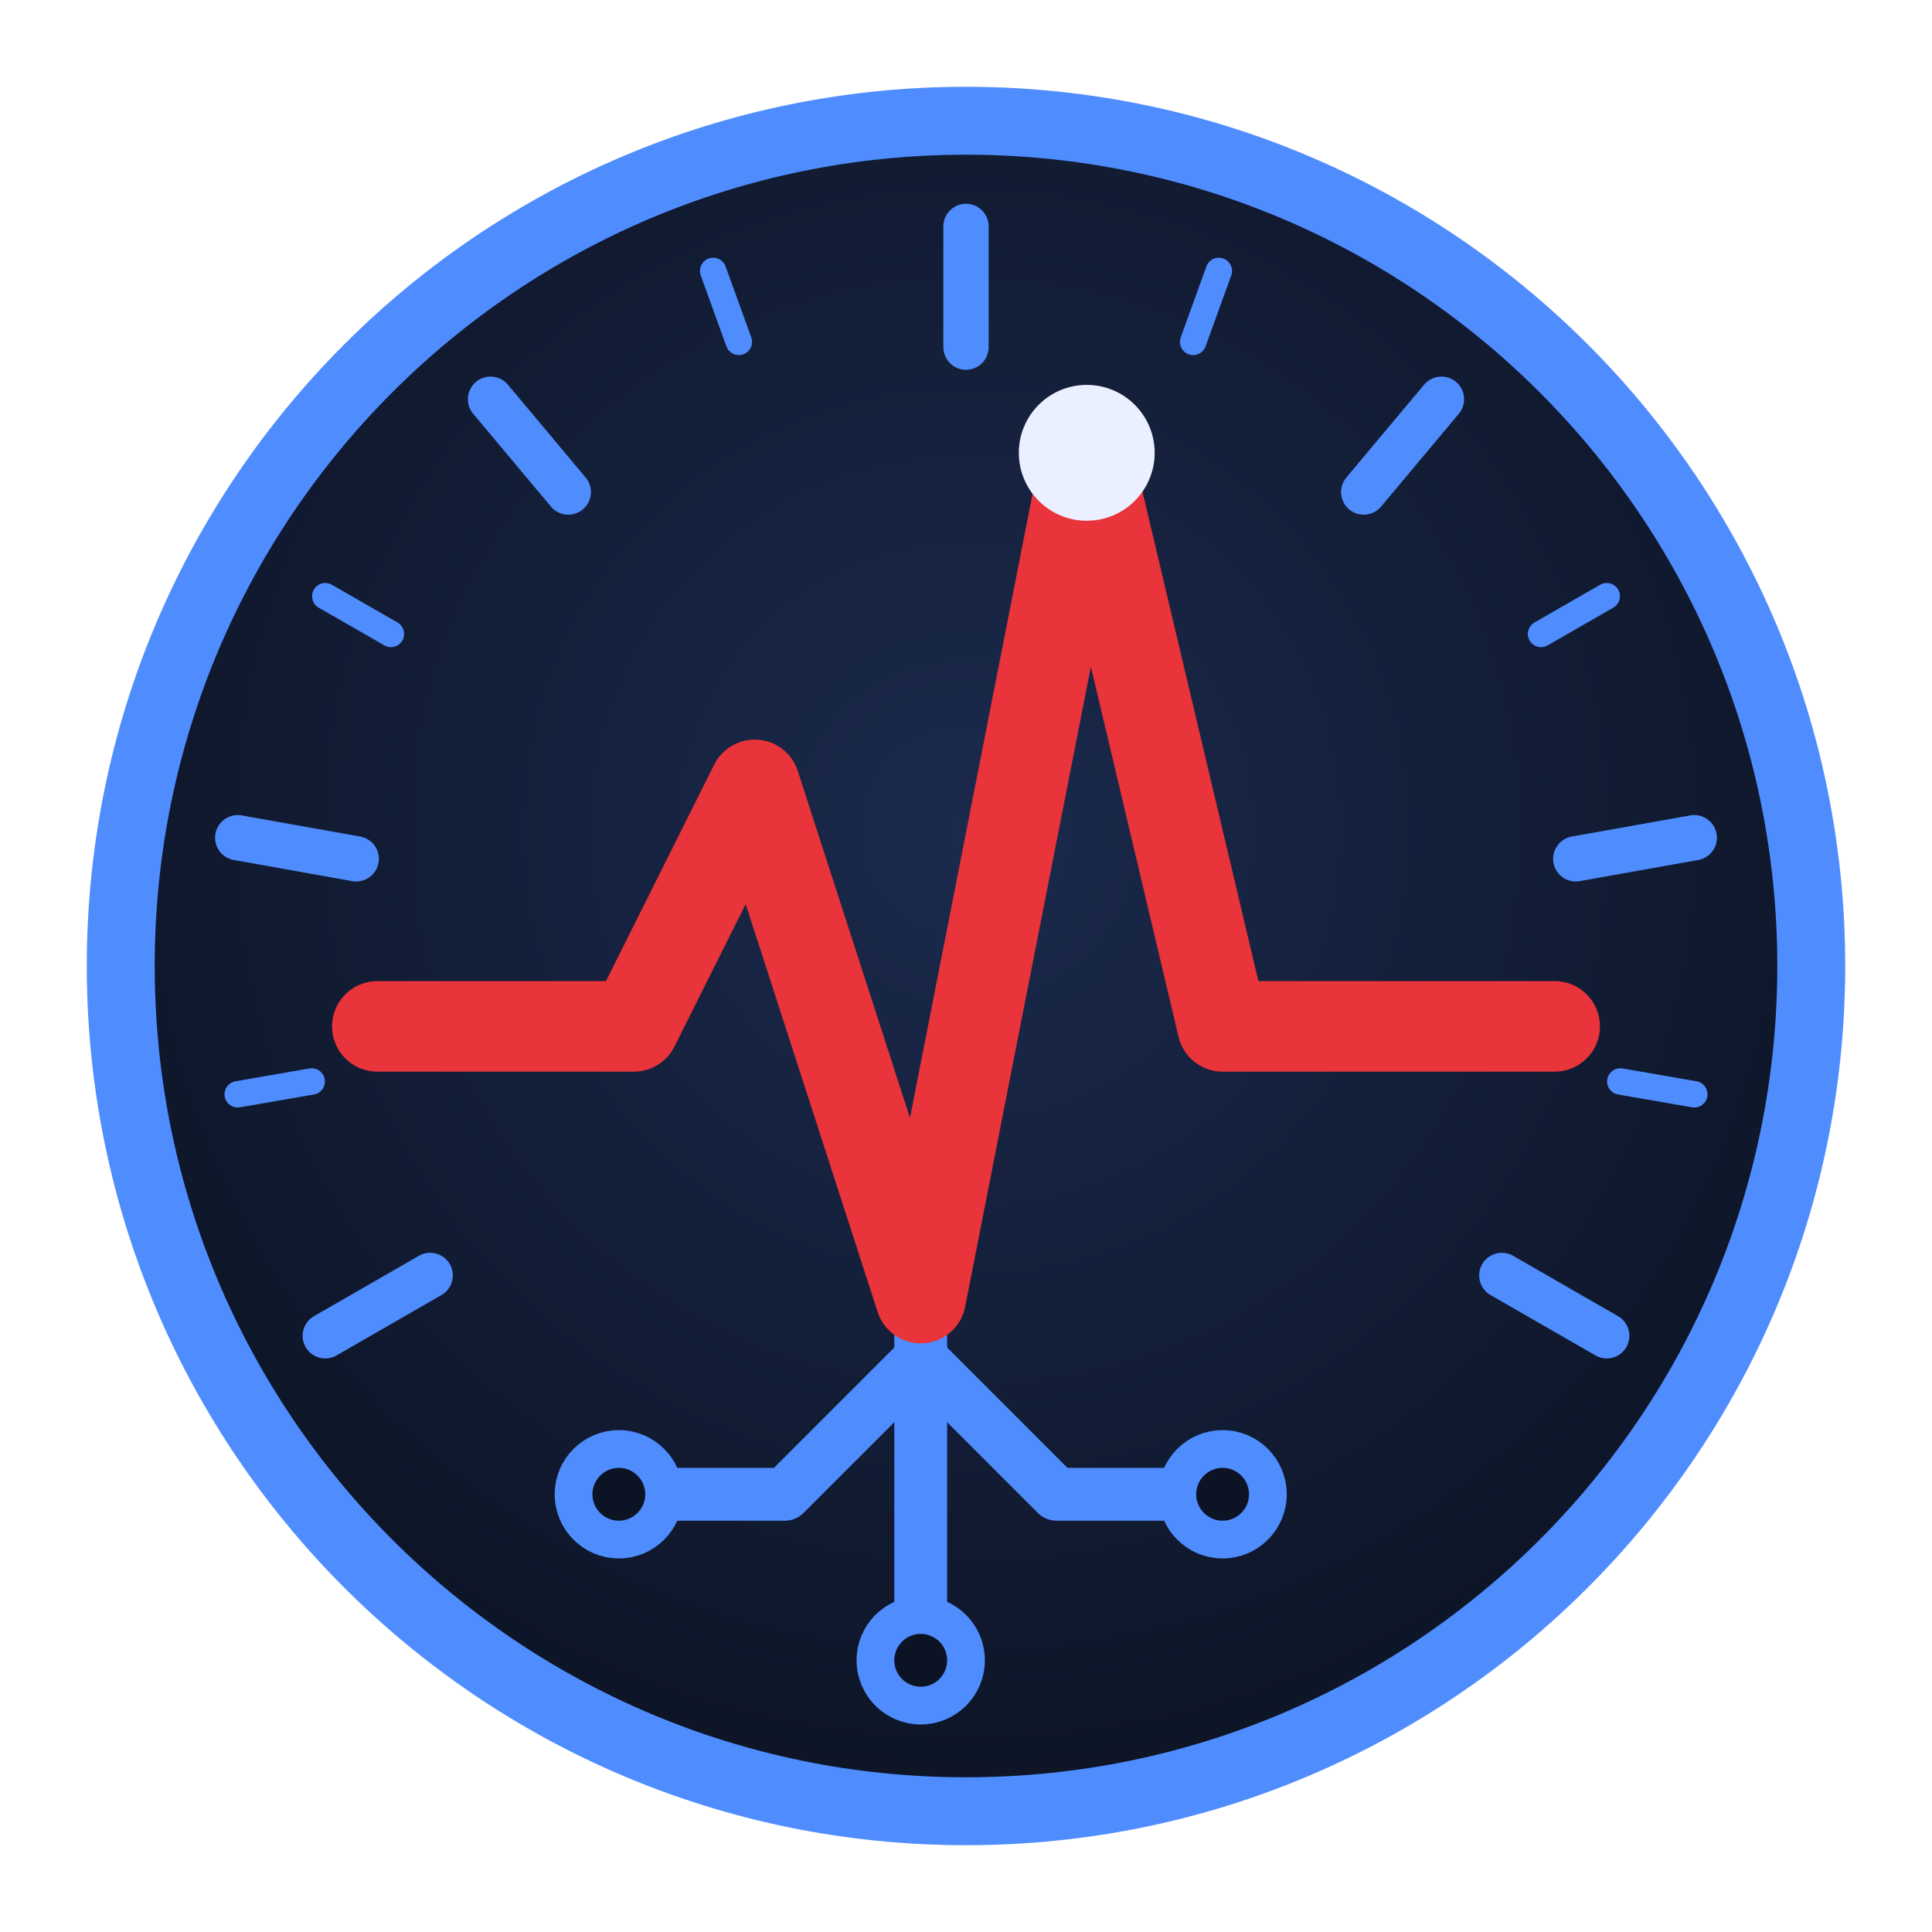
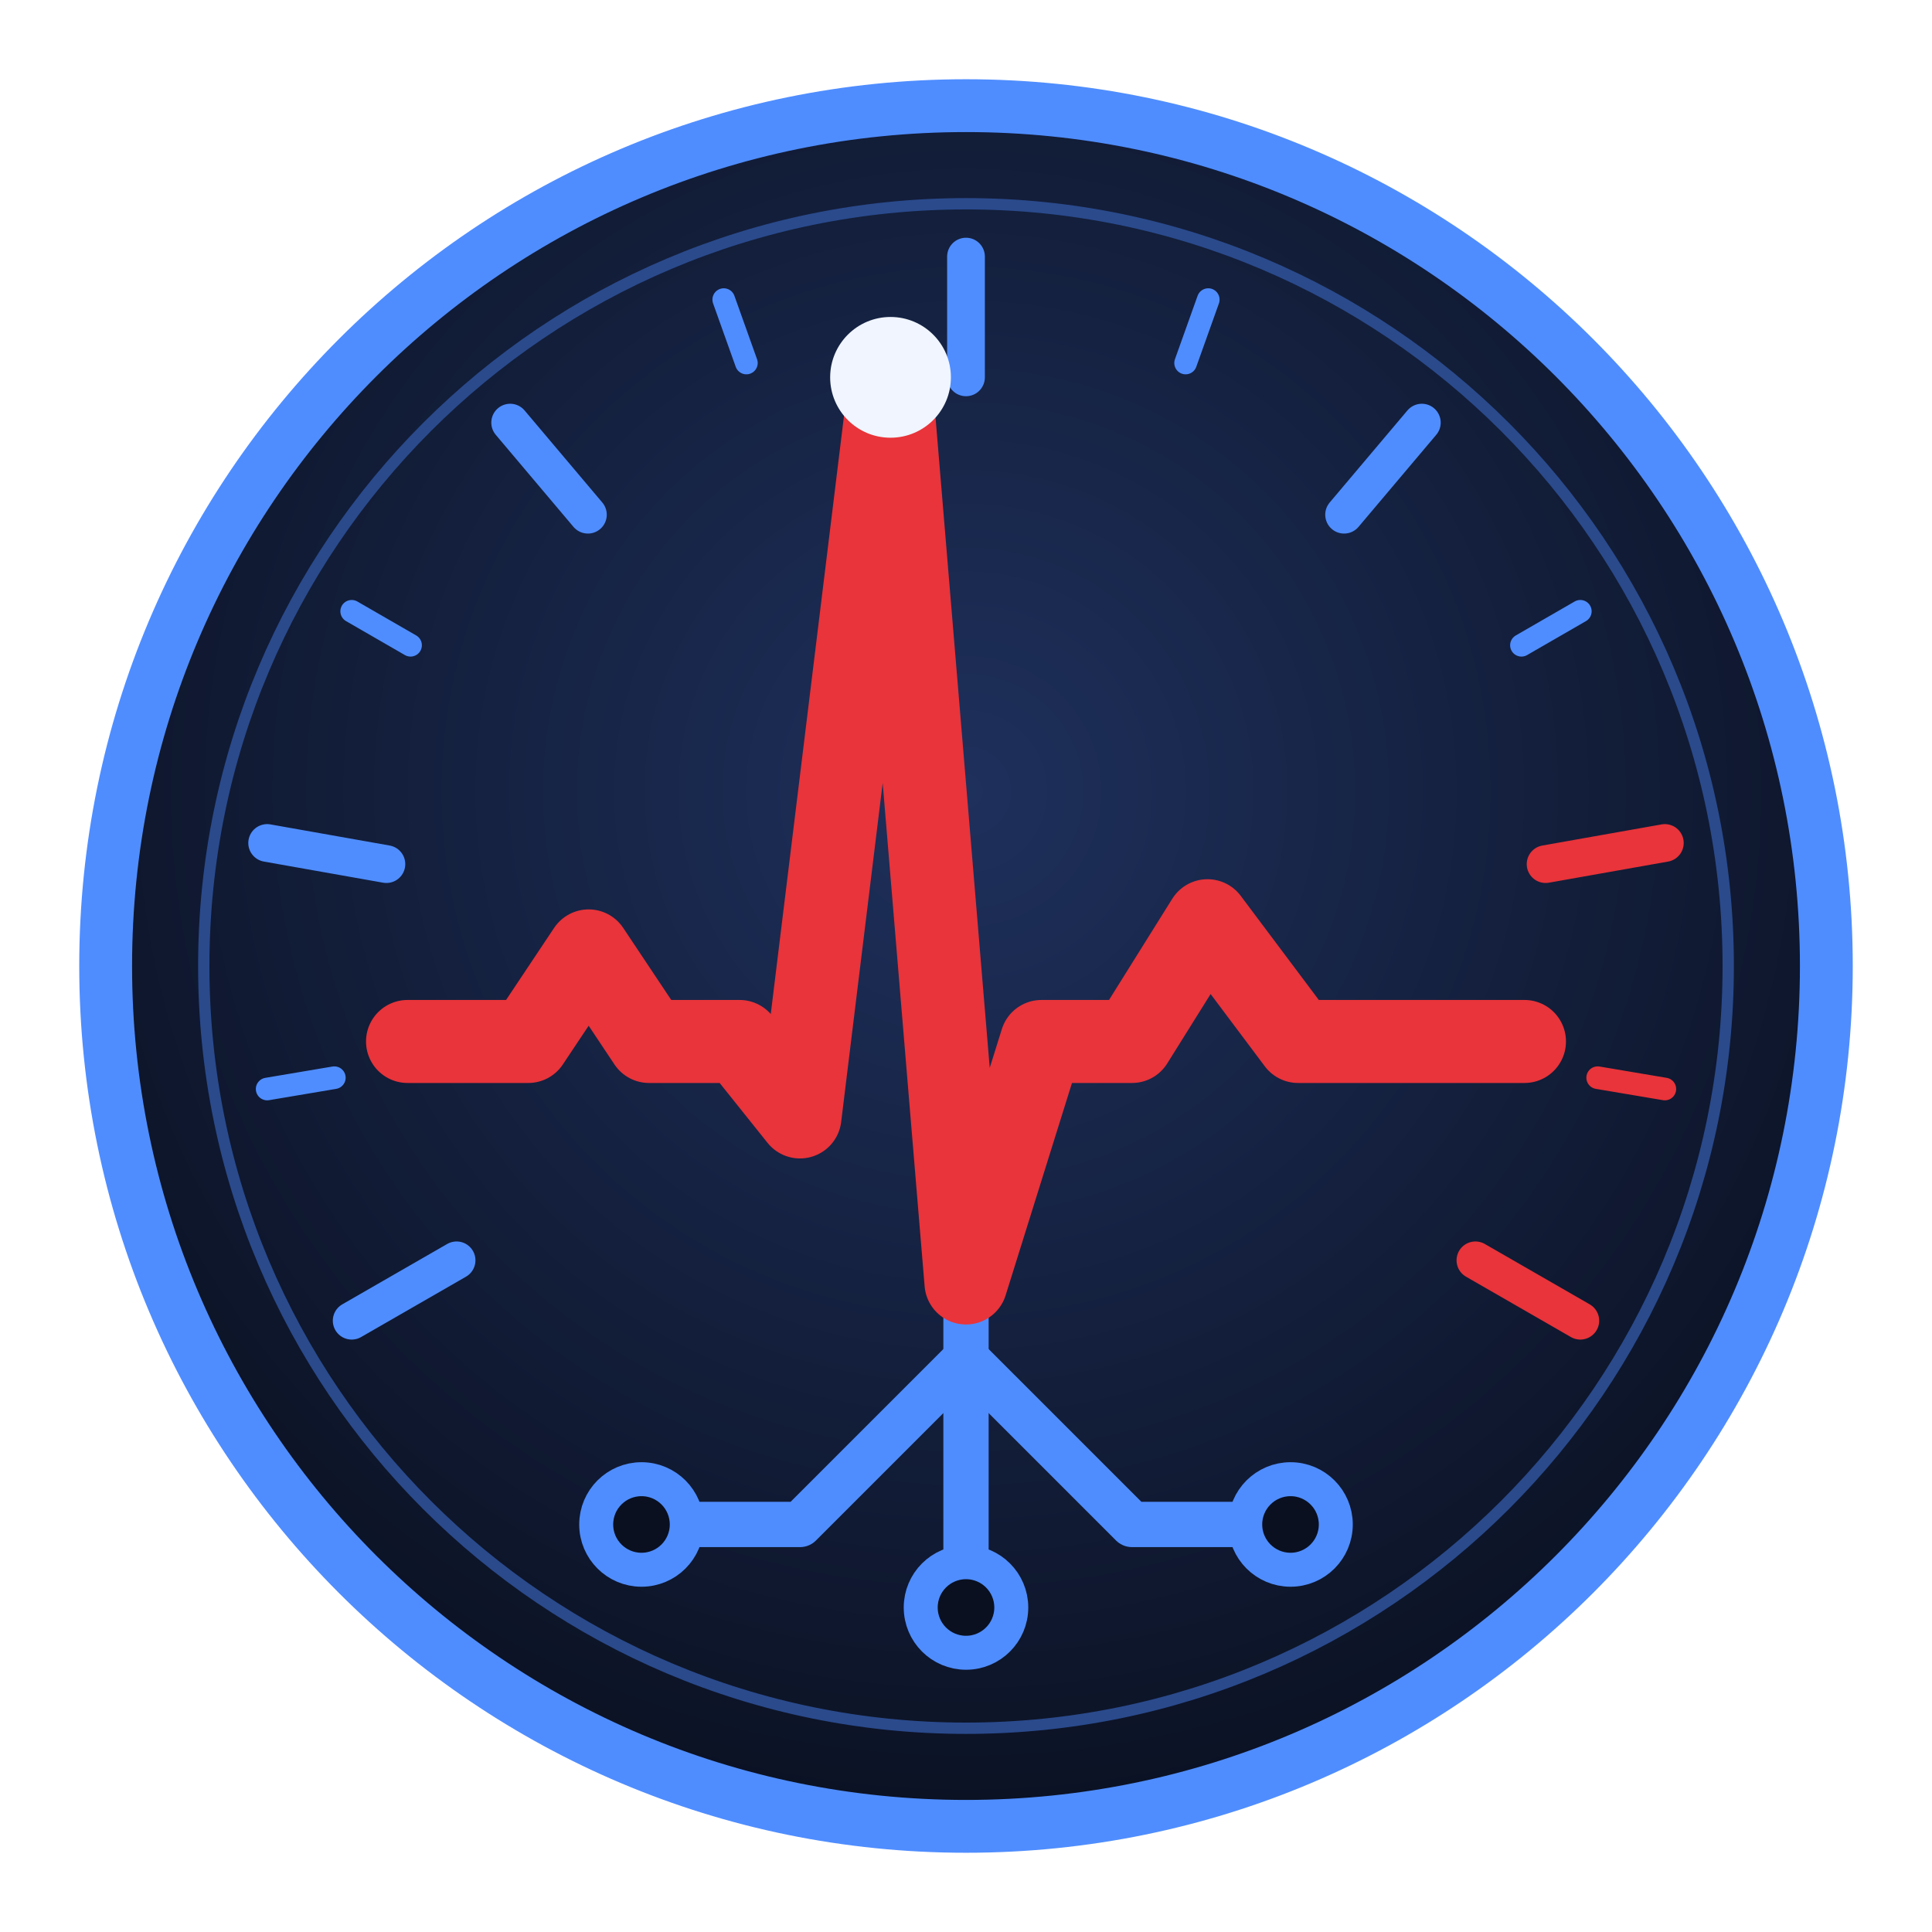
<svg xmlns="http://www.w3.org/2000/svg" viewBox="0 0 256 256" width="256" height="256">
  <defs>
-     <radialGradient id="g" cx="50%" cy="42%" r="60%">
-       <stop offset="0" stop-color="#1B2A4D" />
-       <stop offset="1" stop-color="#0C1324" />
+     <radialGradient id="bg" cx="50%" cy="40%" r="62%">
+       <stop offset="0" stop-color="#1E305C" />
+       <stop offset="1" stop-color="#0A1020" />
    </radialGradient>
+     <linearGradient id="gl" x1="0" y1="0" x2="0" y2="1">
+       <stop offset="0" stop-color="#FFFFFF" stop-opacity="0.10" />
+       <stop offset="1" stop-color="#FFFFFF" stop-opacity="0" />
+     </linearGradient>
  </defs>
-   <circle cx="128" cy="128" r="112" fill="url(#g)" stroke="#4F8DFF" stroke-width="9" />
-   <line x1="43.1" y1="177.0" x2="57.0" y2="169.0" stroke="#4F8DFF" stroke-width="6" stroke-linecap="round" />
-   <line x1="31.5" y1="145.0" x2="41.3" y2="143.3" stroke="#4F8DFF" stroke-width="3.5" stroke-linecap="round" />
-   <line x1="31.5" y1="111.0" x2="47.2" y2="113.8" stroke="#4F8DFF" stroke-width="6" stroke-linecap="round" />
-   <line x1="43.1" y1="79.0" x2="51.8" y2="84.0" stroke="#4F8DFF" stroke-width="3.5" stroke-linecap="round" />
-   <line x1="65.0" y1="52.9" x2="75.3" y2="65.2" stroke="#4F8DFF" stroke-width="6" stroke-linecap="round" />
-   <line x1="94.5" y1="35.9" x2="97.9" y2="45.3" stroke="#4F8DFF" stroke-width="3.5" stroke-linecap="round" />
-   <line x1="128.0" y1="30.0" x2="128.0" y2="46.0" stroke="#4F8DFF" stroke-width="6" stroke-linecap="round" />
-   <line x1="161.5" y1="35.9" x2="158.1" y2="45.3" stroke="#4F8DFF" stroke-width="3.5" stroke-linecap="round" />
-   <line x1="191.0" y1="52.9" x2="180.7" y2="65.2" stroke="#4F8DFF" stroke-width="6" stroke-linecap="round" />
-   <line x1="212.9" y1="79.0" x2="204.2" y2="84.0" stroke="#4F8DFF" stroke-width="3.5" stroke-linecap="round" />
-   <line x1="224.5" y1="111.0" x2="208.8" y2="113.8" stroke="#4F8DFF" stroke-width="6" stroke-linecap="round" />
-   <line x1="224.5" y1="145.0" x2="214.7" y2="143.3" stroke="#4F8DFF" stroke-width="3.5" stroke-linecap="round" />
-   <line x1="212.9" y1="177.0" x2="199.0" y2="169.0" stroke="#4F8DFF" stroke-width="6" stroke-linecap="round" />
-   <polyline points="122,172 122,214" fill="none" stroke="#4F8DFF" stroke-width="7" stroke-linecap="round" stroke-linejoin="round" />
-   <polyline points="122,180 104,198 88,198" fill="none" stroke="#4F8DFF" stroke-width="7" stroke-linecap="round" stroke-linejoin="round" />
-   <polyline points="122,180 140,198 156,198" fill="none" stroke="#4F8DFF" stroke-width="7" stroke-linecap="round" stroke-linejoin="round" />
-   <circle cx="122" cy="220" r="6" fill="#0C1324" stroke="#4F8DFF" stroke-width="5" />
-   <circle cx="82" cy="198" r="6" fill="#0C1324" stroke="#4F8DFF" stroke-width="5" />
-   <circle cx="162" cy="198" r="6" fill="#0C1324" stroke="#4F8DFF" stroke-width="5" />
-   <polyline points="50,136 84,136 100,104 122,172 144,60 162,136 206,136" fill="none" stroke="#E8343A" stroke-width="12" stroke-linecap="round" stroke-linejoin="round" />
-   <circle cx="144" cy="60" r="9" fill="#EAF0FF" />
+   <circle cx="128" cy="128" r="114" fill="url(#bg)" />
+   <circle cx="128" cy="128" r="114" fill="none" stroke="#4F8DFF" stroke-width="7" />
+   <circle cx="128" cy="128" r="101" fill="none" stroke="#2A4A8C" stroke-width="1.5" />
+   <line x1="46.6" y1="175.0" x2="60.5" y2="167.0" stroke="#4F8DFF" stroke-width="5" stroke-linecap="round" />
+   <line x1="35.4" y1="144.3" x2="44.3" y2="142.8" stroke="#4F8DFF" stroke-width="3" stroke-linecap="round" />
+   <line x1="35.4" y1="111.7" x2="51.2" y2="114.5" stroke="#4F8DFF" stroke-width="5" stroke-linecap="round" />
+   <line x1="46.6" y1="81.0" x2="54.4" y2="85.5" stroke="#4F8DFF" stroke-width="3" stroke-linecap="round" />
+   <line x1="67.6" y1="56.0" x2="77.9" y2="68.2" stroke="#4F8DFF" stroke-width="5" stroke-linecap="round" />
+   <line x1="95.9" y1="39.7" x2="98.9" y2="48.1" stroke="#4F8DFF" stroke-width="3" stroke-linecap="round" />
+   <line x1="128.0" y1="34.0" x2="128.0" y2="50.0" stroke="#4F8DFF" stroke-width="5" stroke-linecap="round" />
+   <line x1="160.1" y1="39.7" x2="157.1" y2="48.1" stroke="#4F8DFF" stroke-width="3" stroke-linecap="round" />
+   <line x1="188.4" y1="56.0" x2="178.1" y2="68.2" stroke="#4F8DFF" stroke-width="5" stroke-linecap="round" />
+   <line x1="209.4" y1="81.0" x2="201.6" y2="85.5" stroke="#4F8DFF" stroke-width="3" stroke-linecap="round" />
+   <line x1="220.6" y1="111.7" x2="204.8" y2="114.5" stroke="#E8343A" stroke-width="5" stroke-linecap="round" />
+   <line x1="220.6" y1="144.3" x2="211.7" y2="142.8" stroke="#E8343A" stroke-width="3" stroke-linecap="round" />
+   <line x1="209.4" y1="175.0" x2="195.5" y2="167.0" stroke="#E8343A" stroke-width="5" stroke-linecap="round" />
+   <polyline points="128,170 128,206" fill="none" stroke="#4F8DFF" stroke-width="6" stroke-linecap="round" stroke-linejoin="round" />
+   <polyline points="128,180 106,202 92,202" fill="none" stroke="#4F8DFF" stroke-width="6" stroke-linecap="round" stroke-linejoin="round" />
+   <polyline points="128,180 150,202 164,202" fill="none" stroke="#4F8DFF" stroke-width="6" stroke-linecap="round" stroke-linejoin="round" />
+   <circle cx="128" cy="213" r="6" fill="#0A1020" stroke="#4F8DFF" stroke-width="4.5" />
+   <circle cx="85" cy="202" r="6" fill="#0A1020" stroke="#4F8DFF" stroke-width="4.5" />
+   <circle cx="171" cy="202" r="6" fill="#0A1020" stroke="#4F8DFF" stroke-width="4.5" />
+   <polyline points="54,138 70,138 78,126 86,138 98,138 106,148 118,50 128,170 138,138 150,138 160,122 172,138 202,138" fill="none" stroke="#E8343A" stroke-width="11" stroke-linecap="round" stroke-linejoin="round" />
+   <circle cx="118" cy="50" r="8" fill="#F0F5FF" />
</svg>
